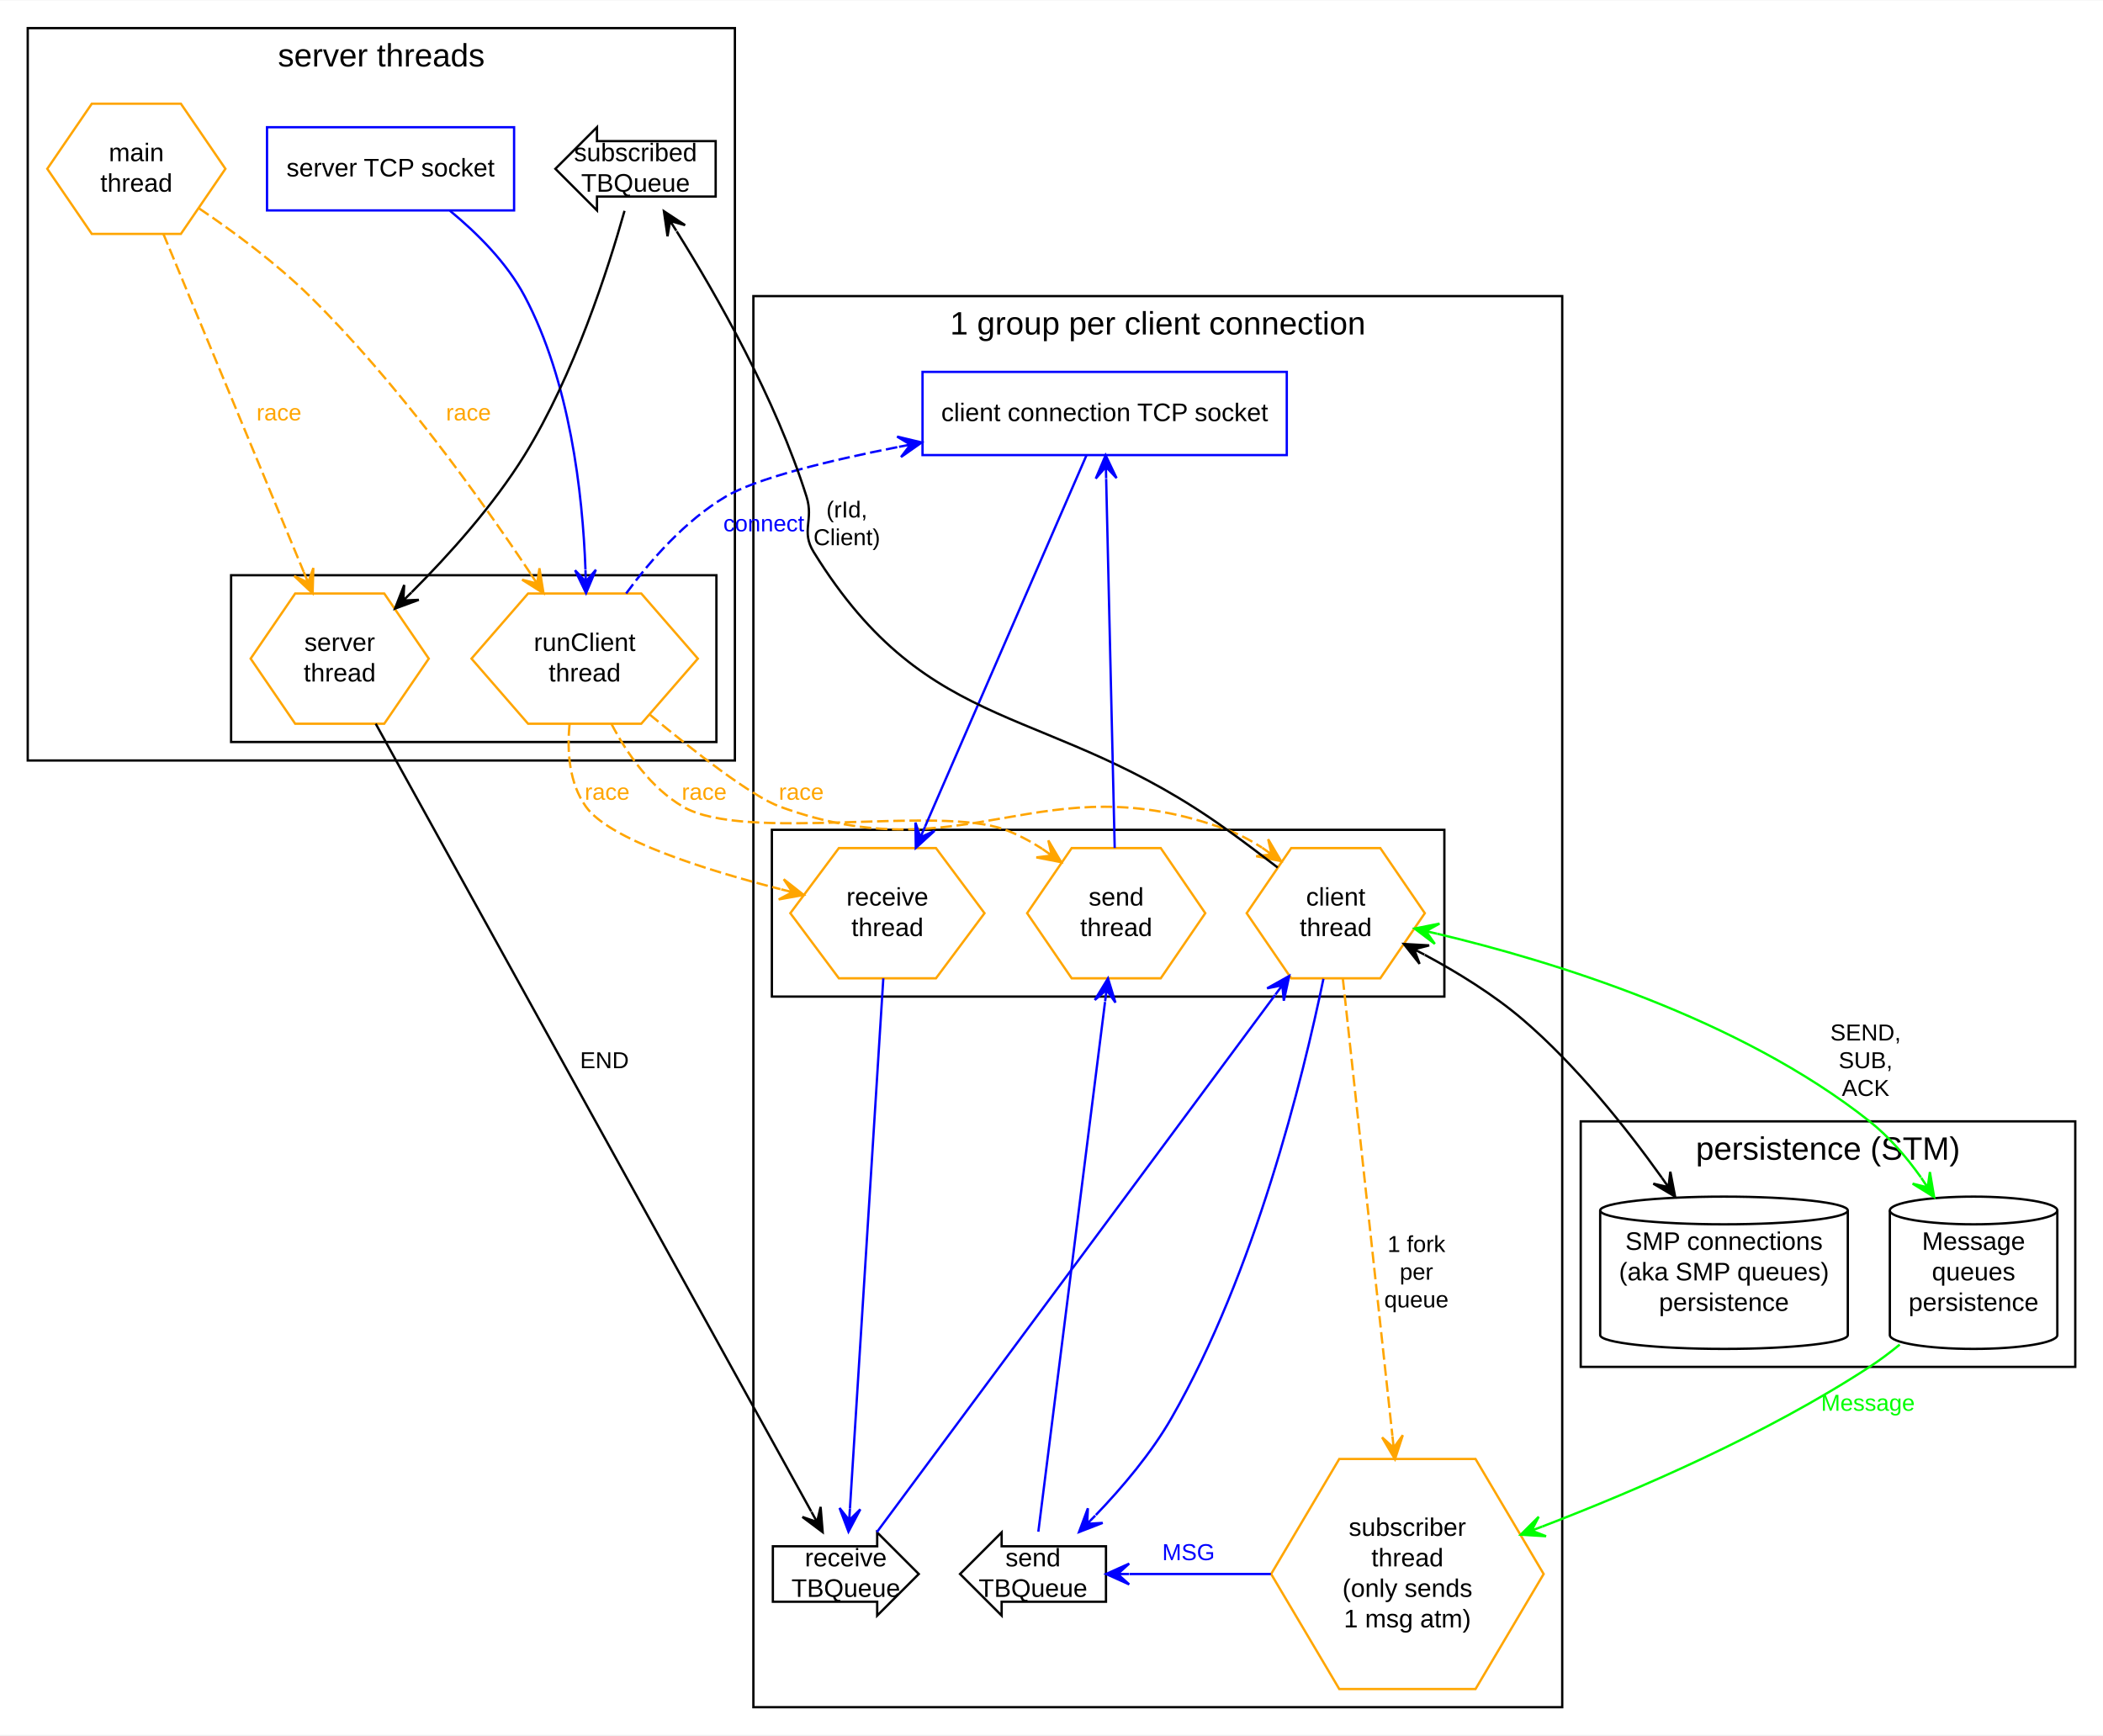
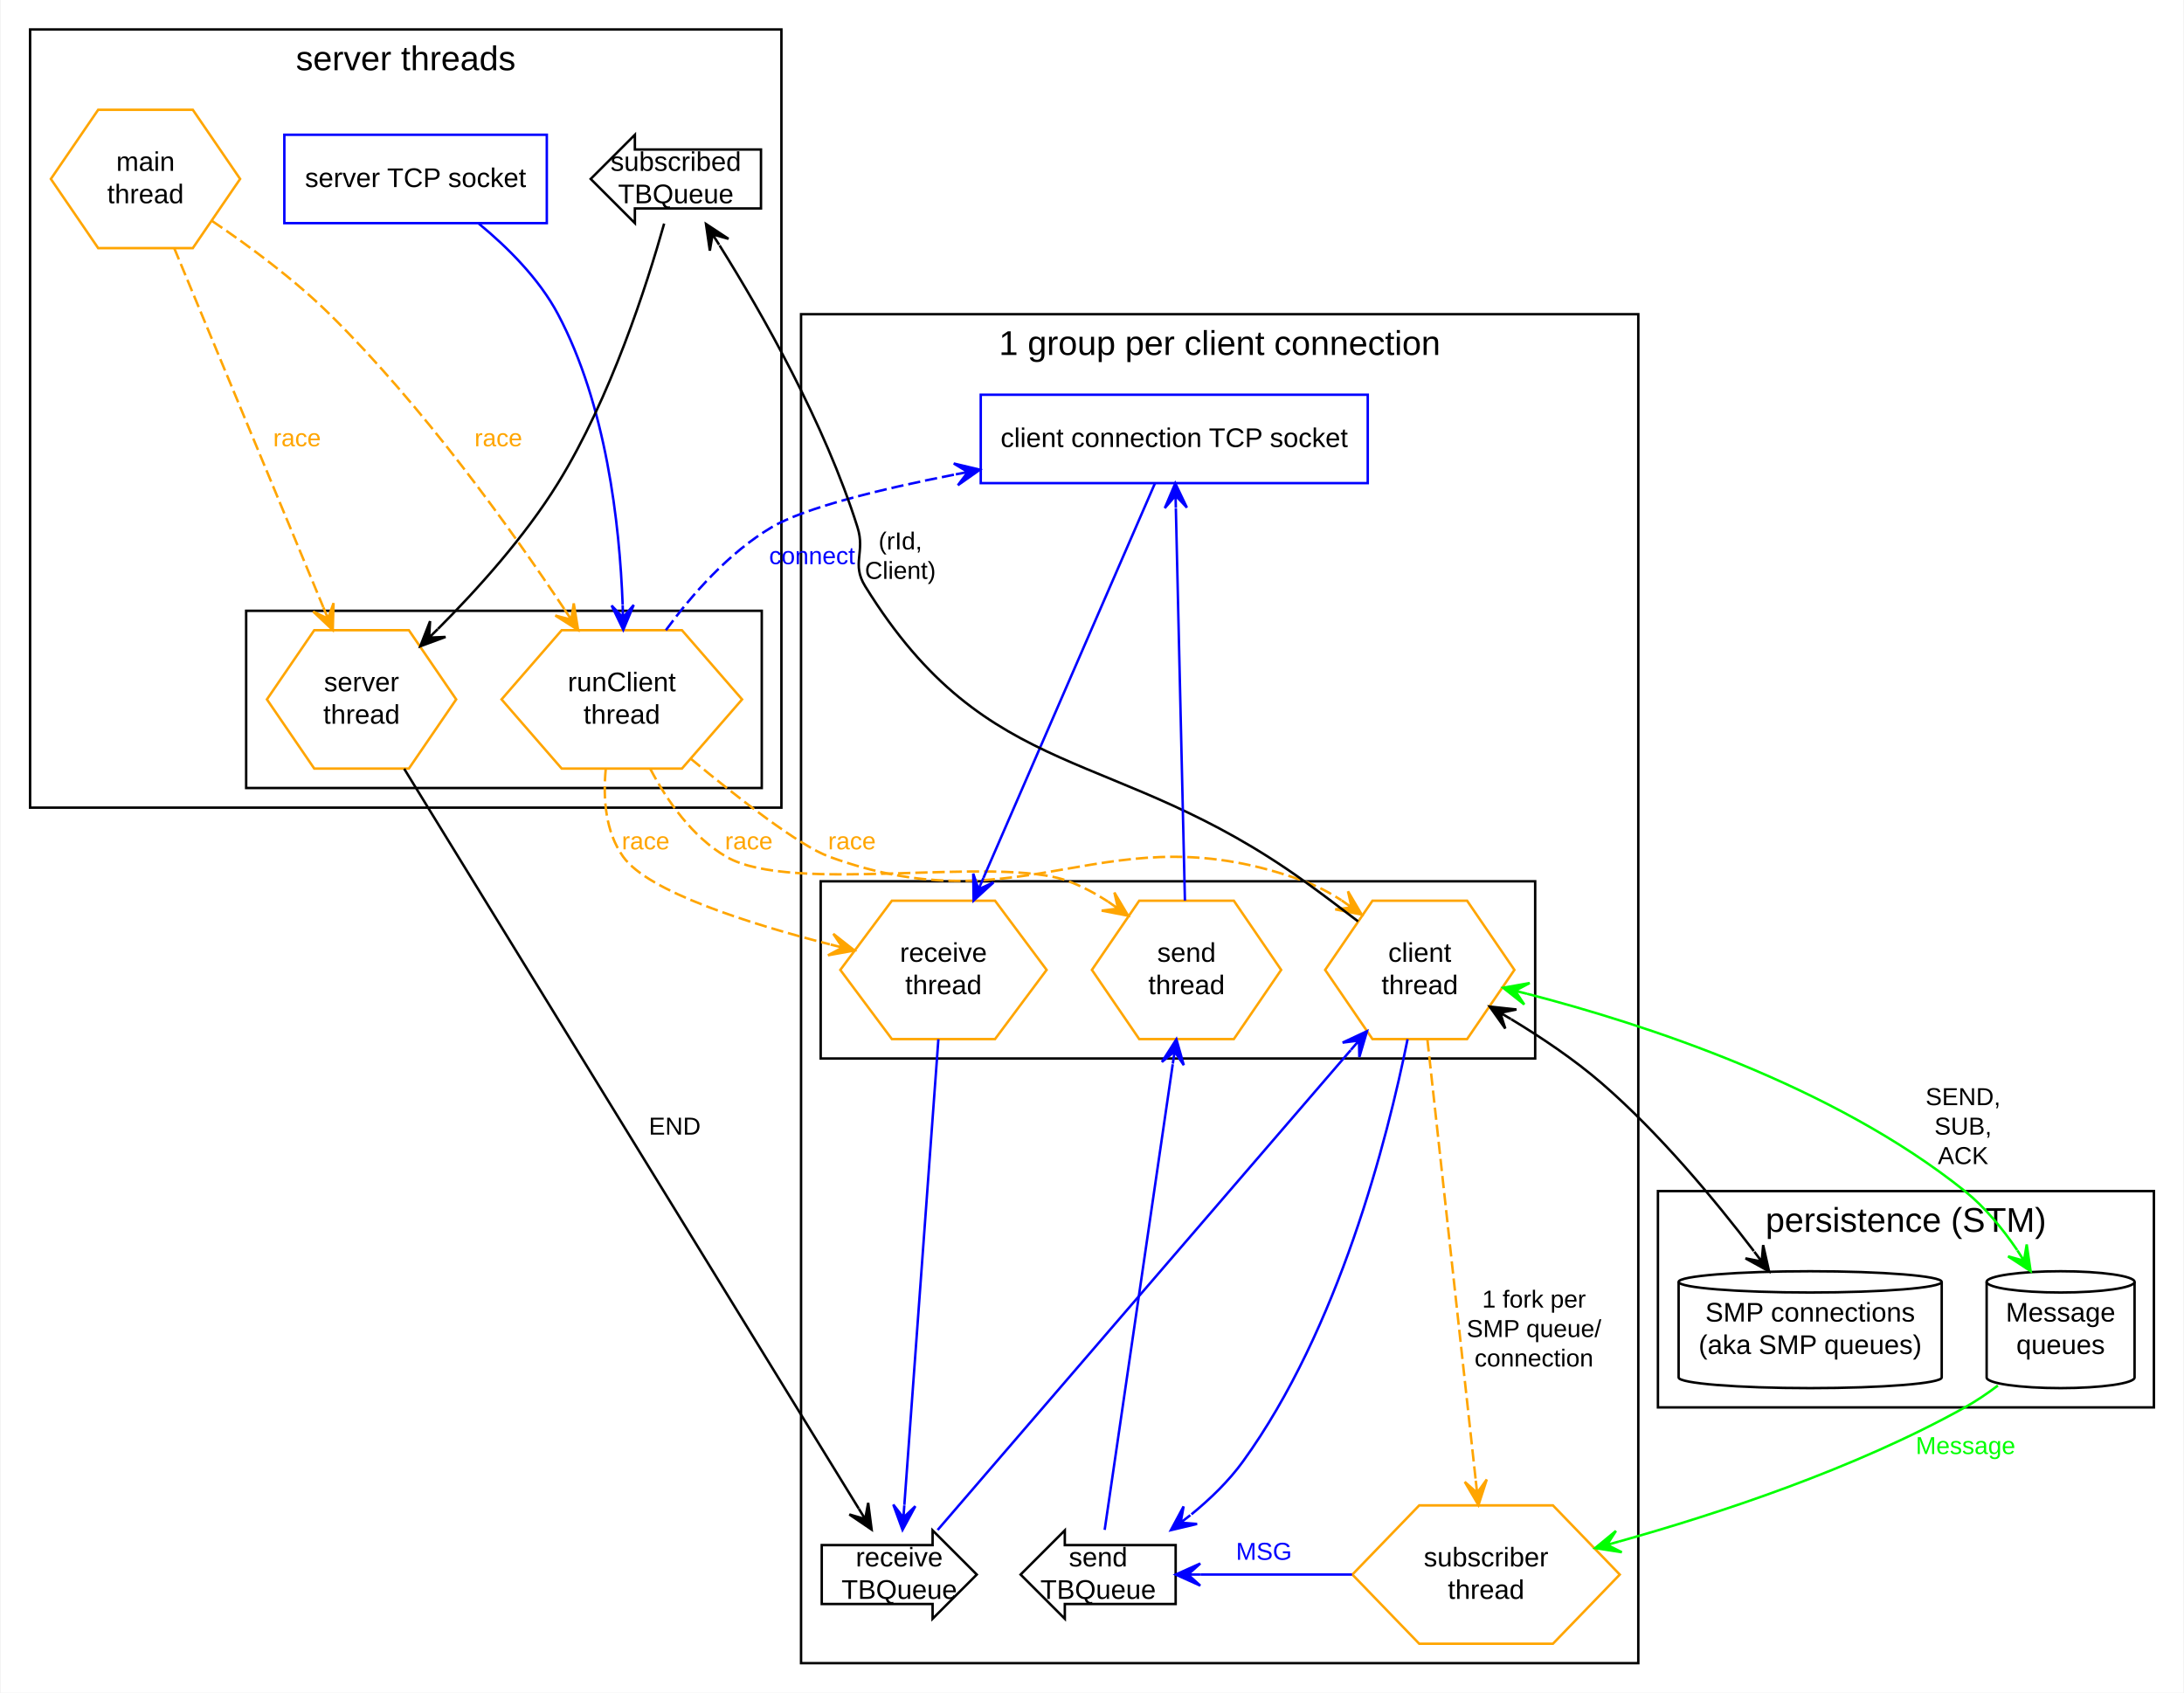
- <svg xmlns="http://www.w3.org/2000/svg" width="910pt" height="751pt" viewBox="0.00 0.00 910.00 750.66">
-   <g id="graph0" class="graph" transform="scale(1 1) rotate(0) translate(4 746.6609)">
-     <polygon fill="#ffffff" stroke="transparent" points="-4,4 -4,-746.661 906,-746.661 906,4 -4,4" />
+ <svg xmlns="http://www.w3.org/2000/svg" width="889pt" height="689pt" viewBox="0.00 0.00 889.00 689.40">
+   <g id="graph0" class="graph" transform="scale(1 1) rotate(0) translate(4 685.3999)">
+     <polygon fill="#ffffff" stroke="transparent" points="-4,4 -4,-685.4 885,-685.4 885,4 -4,4" />
    <g id="clust1" class="cluster">
-       <polygon fill="none" stroke="#000000" points="680,-155.286 680,-261.536 894,-261.536 894,-155.286 680,-155.286" />
-       <text text-anchor="middle" x="787" y="-244.936" font-family="arial" font-size="14.00" fill="#000000">persistence (STM)</text>
+       <polygon fill="none" stroke="#000000" points="671,-112.175 671,-200.275 873,-200.275 873,-112.175 671,-112.175" />
+       <text text-anchor="middle" x="772" y="-183.675" font-family="arial" font-size="14.00" fill="#000000">persistence (STM)</text>
    </g>
    <g id="clust2" class="cluster">
-       <polygon fill="none" stroke="#000000" points="8,-417.711 8,-734.661 314,-734.661 314,-417.711 8,-417.711" />
-       <text text-anchor="middle" x="161" y="-718.061" font-family="arial" font-size="14.00" fill="#000000">server threads</text>
+       <polygon fill="none" stroke="#000000" points="8,-356.45 8,-673.4 314,-673.4 314,-356.45 8,-356.45" />
+       <text text-anchor="middle" x="161" y="-656.8" font-family="arial" font-size="14.00" fill="#000000">server threads</text>
    </g>
    <g id="clust3" class="cluster">
-       <polygon fill="none" stroke="#000000" points="96,-425.711 96,-497.886 306,-497.886 306,-425.711 96,-425.711" />
+       <polygon fill="none" stroke="#000000" points="96,-364.45 96,-436.625 306,-436.625 306,-364.45 96,-364.45" />
    </g>
    <g id="clust5" class="cluster">
-       <polygon fill="none" stroke="#000000" points="322,-8 322,-618.686 672,-618.686 672,-8 322,-8" />
-       <text text-anchor="middle" x="497" y="-602.086" font-family="arial" font-size="14.00" fill="#000000">1 group per client connection</text>
+       <polygon fill="none" stroke="#000000" points="322,-8 322,-557.425 663,-557.425 663,-8 322,-8" />
+       <text text-anchor="middle" x="492.5" y="-540.825" font-family="arial" font-size="14.00" fill="#000000">1 group per client connection</text>
    </g>
    <g id="clust6" class="cluster">
-       <polygon fill="none" stroke="#000000" points="330,-315.536 330,-387.711 621,-387.711 621,-315.536 330,-315.536" />
+       <polygon fill="none" stroke="#000000" points="330,-254.275 330,-326.45 621,-326.45 621,-254.275 330,-254.275" />
    </g>
    <g id="node1" class="node">
-       <path fill="none" stroke="#000000" d="M886.235,-222.971C886.235,-226.277 869.994,-228.963 850,-228.963 830.006,-228.963 813.765,-226.277 813.765,-222.971 813.765,-222.971 813.765,-169.051 813.765,-169.051 813.765,-165.745 830.006,-163.059 850,-163.059 869.994,-163.059 886.235,-165.745 886.235,-169.051 886.235,-169.051 886.235,-222.971 886.235,-222.971" />
-       <path fill="none" stroke="#000000" d="M886.235,-222.971C886.235,-219.666 869.994,-216.98 850,-216.98 830.006,-216.98 813.765,-219.666 813.765,-222.971" />
-       <text text-anchor="middle" x="850" y="-205.911" font-family="arial" font-size="11.00" fill="#000000">Message</text>
-       <text text-anchor="middle" x="850" y="-192.711" font-family="arial" font-size="11.00" fill="#000000">queues</text>
-       <text text-anchor="middle" x="850" y="-179.511" font-family="arial" font-size="11.00" fill="#000000">persistence</text>
+       <path fill="none" stroke="#000000" d="M865.123,-163.298C865.123,-165.686 851.621,-167.626 835,-167.626 818.379,-167.626 804.877,-165.686 804.877,-163.298 804.877,-163.298 804.877,-124.352 804.877,-124.352 804.877,-121.964 818.379,-120.024 835,-120.024 851.621,-120.024 865.123,-121.964 865.123,-124.352 865.123,-124.352 865.123,-163.298 865.123,-163.298" />
+       <path fill="none" stroke="#000000" d="M865.123,-163.298C865.123,-160.911 851.621,-158.971 835,-158.971 818.379,-158.971 804.877,-160.911 804.877,-163.298" />
+       <text text-anchor="middle" x="835" y="-147.125" font-family="arial" font-size="11.00" fill="#000000">Message</text>
+       <text text-anchor="middle" x="835" y="-133.925" font-family="arial" font-size="11.00" fill="#000000">queues</text>
    </g>
    <g id="node13" class="node">
-       <polygon fill="none" stroke="#ffa500" points="663.958,-65.643 634.479,-115.429 575.521,-115.429 546.042,-65.643 575.521,-15.857 634.479,-15.857 663.958,-65.643" />
-       <text text-anchor="middle" x="605" y="-82.143" font-family="arial" font-size="11.00" fill="#000000">subscriber</text>
-       <text text-anchor="middle" x="605" y="-68.943" font-family="arial" font-size="11.00" fill="#000000">thread</text>
-       <text text-anchor="middle" x="605" y="-55.743" font-family="arial" font-size="11.00" fill="#000000">(only sends</text>
-       <text text-anchor="middle" x="605" y="-42.543" font-family="arial" font-size="11.00" fill="#000000">1 msg atm)</text>
+       <polygon fill="none" stroke="#ffa500" points="655.46,-44.087 628.23,-72.263 573.77,-72.263 546.54,-44.087 573.77,-15.912 628.23,-15.912 655.46,-44.087" />
+       <text text-anchor="middle" x="601" y="-47.388" font-family="arial" font-size="11.00" fill="#000000">subscriber</text>
+       <text text-anchor="middle" x="601" y="-34.188" font-family="arial" font-size="11.00" fill="#000000">thread</text>
    </g>
    <g id="edge13" class="edge">
-       <path fill="none" stroke="#00ff00" d="M818.048,-164.935C813.816,-161.475 809.411,-158.167 805,-155.286 760.368,-126.142 704.694,-102.051 663.427,-86.21" />
-       <polygon fill="#00ff00" stroke="#00ff00" points="654.058,-82.66 665.003,-81.995 658.733,-84.431 663.409,-86.203 663.409,-86.203 663.409,-86.203 658.733,-84.431 661.814,-90.411 654.058,-82.66 654.058,-82.66" />
-       <text text-anchor="middle" x="804.283" y="-136.286" font-family="arial" font-size="10.00" fill="#00ff00">Message</text>
+       <path fill="none" stroke="#00ff00" d="M809.458,-121.058C805.139,-117.816 800.569,-114.724 796,-112.175 751.158,-87.161 695.471,-68.827 655.101,-57.527" />
+       <polygon fill="#00ff00" stroke="#00ff00" points="645.442,-54.876 656.276,-53.183 650.263,-56.199 655.085,-57.523 655.085,-57.523 655.085,-57.523 650.263,-56.199 653.894,-61.862 645.442,-54.876 645.442,-54.876" />
+       <text text-anchor="middle" x="796.283" y="-93.175" font-family="arial" font-size="10.00" fill="#00ff00">Message</text>
    </g>
    <g id="node2" class="node">
-       <path fill="none" stroke="#000000" d="M795.576,-222.971C795.576,-226.277 771.562,-228.963 742,-228.963 712.438,-228.963 688.424,-226.277 688.424,-222.971 688.424,-222.971 688.424,-169.051 688.424,-169.051 688.424,-165.745 712.438,-163.059 742,-163.059 771.562,-163.059 795.576,-165.745 795.576,-169.051 795.576,-169.051 795.576,-222.971 795.576,-222.971" />
-       <path fill="none" stroke="#000000" d="M795.576,-222.971C795.576,-219.666 771.562,-216.98 742,-216.98 712.438,-216.98 688.424,-219.666 688.424,-222.971" />
-       <text text-anchor="middle" x="742" y="-205.911" font-family="arial" font-size="11.00" fill="#000000">SMP connections</text>
-       <text text-anchor="middle" x="742" y="-192.711" font-family="arial" font-size="11.00" fill="#000000">(aka SMP queues)</text>
-       <text text-anchor="middle" x="742" y="-179.511" font-family="arial" font-size="11.00" fill="#000000">persistence</text>
+       <path fill="none" stroke="#000000" d="M786.576,-163.298C786.576,-165.686 762.562,-167.626 733,-167.626 703.438,-167.626 679.424,-165.686 679.424,-163.298 679.424,-163.298 679.424,-124.352 679.424,-124.352 679.424,-121.964 703.438,-120.024 733,-120.024 762.562,-120.024 786.576,-121.964 786.576,-124.352 786.576,-124.352 786.576,-163.298 786.576,-163.298" />
+       <path fill="none" stroke="#000000" d="M786.576,-163.298C786.576,-160.911 762.562,-158.971 733,-158.971 703.438,-158.971 679.424,-160.911 679.424,-163.298" />
+       <text text-anchor="middle" x="733" y="-147.125" font-family="arial" font-size="11.00" fill="#000000">SMP connections</text>
+       <text text-anchor="middle" x="733" y="-133.925" font-family="arial" font-size="11.00" fill="#000000">(aka SMP queues)</text>
    </g>
    <g id="node3" class="node">
-       <polygon fill="none" stroke="#ffa500" points="93.542,-673.773 74.271,-701.949 35.729,-701.949 16.458,-673.773 35.729,-645.598 74.271,-645.598 93.542,-673.773" />
-       <text text-anchor="middle" x="55" y="-677.073" font-family="arial" font-size="11.00" fill="#000000">main</text>
-       <text text-anchor="middle" x="55" y="-663.873" font-family="arial" font-size="11.00" fill="#000000">thread</text>
+       <polygon fill="none" stroke="#ffa500" points="93.542,-612.512 74.271,-640.688 35.729,-640.688 16.458,-612.512 35.729,-584.337 74.271,-584.337 93.542,-612.512" />
+       <text text-anchor="middle" x="55" y="-615.812" font-family="arial" font-size="11.00" fill="#000000">main</text>
+       <text text-anchor="middle" x="55" y="-602.612" font-family="arial" font-size="11.00" fill="#000000">thread</text>
    </g>
    <g id="node5" class="node">
-       <polygon fill="none" stroke="#ffa500" points="297.981,-461.798 273.491,-489.974 224.509,-489.974 200.019,-461.798 224.509,-433.623 273.491,-433.623 297.981,-461.798" />
-       <text text-anchor="middle" x="249" y="-465.098" font-family="arial" font-size="11.00" fill="#000000">runClient</text>
-       <text text-anchor="middle" x="249" y="-451.898" font-family="arial" font-size="11.00" fill="#000000">thread</text>
+       <polygon fill="none" stroke="#ffa500" points="297.981,-400.537 273.491,-428.713 224.509,-428.713 200.019,-400.537 224.509,-372.362 273.491,-372.362 297.981,-400.537" />
+       <text text-anchor="middle" x="249" y="-403.837" font-family="arial" font-size="11.00" fill="#000000">runClient</text>
+       <text text-anchor="middle" x="249" y="-390.637" font-family="arial" font-size="11.00" fill="#000000">thread</text>
    </g>
    <g id="edge1" class="edge">
-       <path fill="none" stroke="#ffa500" stroke-dasharray="5,2" d="M82.158,-656.634C97.1,-646.537 115.495,-632.969 130,-618.686 167.678,-581.584 203.268,-532.042 225.539,-498.638" />
-       <polygon fill="#ffa500" stroke="#ffa500" points="231.182,-490.089 229.428,-500.914 228.427,-494.262 225.673,-498.435 225.673,-498.435 225.673,-498.435 228.427,-494.262 221.917,-495.956 231.182,-490.089 231.182,-490.089" />
-       <text text-anchor="middle" x="198.724" y="-564.886" font-family="arial" font-size="10.00" fill="#ffa500">race</text>
+       <path fill="none" stroke="#ffa500" stroke-dasharray="5,2" d="M82.158,-595.372C97.1,-585.276 115.495,-571.708 130,-557.425 167.678,-520.323 203.268,-470.781 225.539,-437.377" />
+       <polygon fill="#ffa500" stroke="#ffa500" points="231.182,-428.828 229.428,-439.653 228.427,-433.001 225.673,-437.174 225.673,-437.174 225.673,-437.174 228.427,-433.001 221.917,-434.695 231.182,-428.828 231.182,-428.828" />
+       <text text-anchor="middle" x="198.724" y="-503.625" font-family="arial" font-size="10.00" fill="#ffa500">race</text>
    </g>
    <g id="node6" class="node">
-       <polygon fill="none" stroke="#ffa500" points="181.542,-461.798 162.271,-489.974 123.729,-489.974 104.458,-461.798 123.729,-433.623 162.271,-433.623 181.542,-461.798" />
-       <text text-anchor="middle" x="143" y="-465.098" font-family="arial" font-size="11.00" fill="#000000">server</text>
-       <text text-anchor="middle" x="143" y="-451.898" font-family="arial" font-size="11.00" fill="#000000">thread</text>
+       <polygon fill="none" stroke="#ffa500" points="181.542,-400.537 162.271,-428.713 123.729,-428.713 104.458,-400.537 123.729,-372.362 162.271,-372.362 181.542,-400.537" />
+       <text text-anchor="middle" x="143" y="-403.837" font-family="arial" font-size="11.00" fill="#000000">server</text>
+       <text text-anchor="middle" x="143" y="-390.637" font-family="arial" font-size="11.00" fill="#000000">thread</text>
    </g>
    <g id="edge2" class="edge">
-       <path fill="none" stroke="#ffa500" stroke-dasharray="5,2" d="M66.686,-645.625C82.301,-608.011 110.017,-541.249 127.402,-499.371" />
-       <polygon fill="#ffa500" stroke="#ffa500" points="131.266,-490.063 131.588,-501.025 129.349,-494.681 127.432,-499.299 127.432,-499.299 127.432,-499.299 129.349,-494.681 123.276,-497.574 131.266,-490.063 131.266,-490.063" />
-       <text text-anchor="middle" x="116.724" y="-564.886" font-family="arial" font-size="10.00" fill="#ffa500">race</text>
+       <path fill="none" stroke="#ffa500" stroke-dasharray="5,2" d="M66.686,-584.364C82.301,-546.75 110.017,-479.988 127.402,-438.11" />
+       <polygon fill="#ffa500" stroke="#ffa500" points="131.266,-428.803 131.588,-439.764 129.349,-433.42 127.432,-438.038 127.432,-438.038 127.432,-438.038 129.349,-433.42 123.276,-436.313 131.266,-428.803 131.266,-428.803" />
+       <text text-anchor="middle" x="116.724" y="-503.625" font-family="arial" font-size="10.00" fill="#ffa500">race</text>
    </g>
    <g id="node4" class="node">
-       <polygon fill="none" stroke="#0000ff" points="218.452,-691.773 111.548,-691.773 111.548,-655.773 218.452,-655.773 218.452,-691.773" />
-       <text text-anchor="middle" x="165" y="-670.473" font-family="arial" font-size="11.00" fill="#000000">server TCP socket</text>
+       <polygon fill="none" stroke="#0000ff" points="218.452,-630.512 111.548,-630.512 111.548,-594.512 218.452,-594.512 218.452,-630.512" />
+       <text text-anchor="middle" x="165" y="-609.212" font-family="arial" font-size="11.00" fill="#000000">server TCP socket</text>
    </g>
    <g id="edge3" class="edge">
-       <path fill="none" stroke="#0000ff" d="M190.697,-655.629C202.398,-645.998 215.321,-633.163 223,-618.686 242.612,-581.712 248.114,-533.514 249.34,-500.349" />
-       <polygon fill="#0000ff" stroke="#0000ff" points="249.6,-490.143 253.844,-500.255 249.473,-495.142 249.345,-500.14 249.345,-500.14 249.345,-500.14 249.473,-495.142 244.846,-500.025 249.6,-490.143 249.6,-490.143" />
+       <path fill="none" stroke="#0000ff" d="M190.697,-594.368C202.398,-584.737 215.321,-571.902 223,-557.425 242.612,-520.451 248.114,-472.252 249.34,-439.088" />
+       <polygon fill="#0000ff" stroke="#0000ff" points="249.6,-428.882 253.844,-438.994 249.473,-433.88 249.345,-438.879 249.345,-438.879 249.345,-438.879 249.473,-433.88 244.846,-438.764 249.6,-428.882 249.6,-428.882" />
    </g>
    <g id="node8" class="node">
-       <polygon fill="none" stroke="#0000ff" points="552.81,-585.886 395.19,-585.886 395.19,-549.886 552.81,-549.886 552.81,-585.886" />
-       <text text-anchor="middle" x="474" y="-564.586" font-family="arial" font-size="11.00" fill="#000000">client connection TCP socket</text>
+       <polygon fill="none" stroke="#0000ff" points="552.81,-524.625 395.19,-524.625 395.19,-488.625 552.81,-488.625 552.81,-524.625" />
+       <text text-anchor="middle" x="474" y="-503.325" font-family="arial" font-size="11.00" fill="#000000">client connection TCP socket</text>
    </g>
    <g id="edge5" class="edge">
-       <path fill="none" stroke="#0000ff" stroke-dasharray="5,2" d="M266.942,-489.993C277.698,-504.648 292.645,-521.6 309.985,-531.886 323.277,-539.771 353.692,-547.299 384.767,-553.414" />
-       <polygon fill="#0000ff" stroke="#0000ff" points="394.859,-555.349 384.191,-557.886 389.949,-554.408 385.038,-553.466 385.038,-553.466 385.038,-553.466 389.949,-554.408 385.885,-549.047 394.859,-555.349 394.859,-555.349" />
-       <text text-anchor="middle" x="326.507" y="-516.886" font-family="arial" font-size="10.00" fill="#0000ff">connect</text>
+       <path fill="none" stroke="#0000ff" stroke-dasharray="5,2" d="M266.942,-428.732C277.698,-443.387 292.645,-460.339 309.985,-470.625 323.277,-478.51 353.692,-486.038 384.767,-492.153" />
+       <polygon fill="#0000ff" stroke="#0000ff" points="394.859,-494.088 384.191,-496.625 389.949,-493.147 385.038,-492.205 385.038,-492.205 385.038,-492.205 389.949,-493.147 385.885,-487.786 394.859,-494.088 394.859,-494.088" />
+       <text text-anchor="middle" x="326.507" y="-455.625" font-family="arial" font-size="10.00" fill="#0000ff">connect</text>
    </g>
    <g id="node9" class="node">
-       <polygon fill="none" stroke="#ffa500" points="422.013,-351.623 401.007,-379.799 358.993,-379.799 337.987,-351.623 358.993,-323.448 401.007,-323.448 422.013,-351.623" />
-       <text text-anchor="middle" x="380" y="-354.923" font-family="arial" font-size="11.00" fill="#000000">receive</text>
-       <text text-anchor="middle" x="380" y="-341.724" font-family="arial" font-size="11.00" fill="#000000">thread</text>
+       <polygon fill="none" stroke="#ffa500" points="422.013,-290.362 401.007,-318.538 358.993,-318.538 337.987,-290.362 358.993,-262.187 401.007,-262.187 422.013,-290.362" />
+       <text text-anchor="middle" x="380" y="-293.662" font-family="arial" font-size="11.00" fill="#000000">receive</text>
+       <text text-anchor="middle" x="380" y="-280.462" font-family="arial" font-size="11.00" fill="#000000">thread</text>
    </g>
    <g id="edge6" class="edge">
-       <path fill="none" stroke="#ffa500" stroke-dasharray="5,2" d="M242.456,-433.406C241.302,-421.389 242.313,-407.854 249.553,-397.711 259.701,-383.493 300.429,-370.553 333.711,-362.03" />
-       <polygon fill="#ffa500" stroke="#ffa500" points="343.759,-359.529 335.141,-366.311 338.907,-360.737 334.055,-361.944 334.055,-361.944 334.055,-361.944 338.907,-360.737 332.968,-357.577 343.759,-359.529 343.759,-359.529" />
-       <text text-anchor="middle" x="258.724" y="-400.711" font-family="arial" font-size="10.00" fill="#ffa500">race</text>
+       <path fill="none" stroke="#ffa500" stroke-dasharray="5,2" d="M242.456,-372.145C241.302,-360.128 242.313,-346.593 249.553,-336.45 259.701,-322.232 300.429,-309.293 333.711,-300.769" />
+       <polygon fill="#ffa500" stroke="#ffa500" points="343.759,-298.268 335.141,-305.05 338.907,-299.476 334.055,-300.683 334.055,-300.683 334.055,-300.683 338.907,-299.476 332.968,-296.316 343.759,-298.268 343.759,-298.268" />
+       <text text-anchor="middle" x="258.724" y="-339.45" font-family="arial" font-size="10.00" fill="#ffa500">race</text>
    </g>
    <g id="node10" class="node">
-       <polygon fill="none" stroke="#ffa500" points="612.542,-351.623 593.271,-379.799 554.729,-379.799 535.458,-351.623 554.729,-323.448 593.271,-323.448 612.542,-351.623" />
-       <text text-anchor="middle" x="574" y="-354.923" font-family="arial" font-size="11.00" fill="#000000">client</text>
-       <text text-anchor="middle" x="574" y="-341.724" font-family="arial" font-size="11.00" fill="#000000">thread</text>
+       <polygon fill="none" stroke="#ffa500" points="612.542,-290.362 593.271,-318.538 554.729,-318.538 535.458,-290.362 554.729,-262.187 593.271,-262.187 612.542,-290.362" />
+       <text text-anchor="middle" x="574" y="-293.662" font-family="arial" font-size="11.00" fill="#000000">client</text>
+       <text text-anchor="middle" x="574" y="-280.462" font-family="arial" font-size="11.00" fill="#000000">thread</text>
    </g>
    <g id="edge7" class="edge">
-       <path fill="none" stroke="#ffa500" stroke-dasharray="5,2" d="M277.06,-437.659C296.597,-421.424 321.269,-402.197 333.553,-397.711 414.421,-368.182 446.224,-417.492 527,-387.711 532.188,-385.798 537.27,-383.098 542.061,-380.025" />
-       <polygon fill="#ffa500" stroke="#ffa500" points="550.331,-374.18 544.761,-383.627 546.247,-377.066 542.164,-379.952 542.164,-379.952 542.164,-379.952 546.247,-377.066 539.567,-376.277 550.331,-374.18 550.331,-374.18" />
-       <text text-anchor="middle" x="342.724" y="-400.711" font-family="arial" font-size="10.00" fill="#ffa500">race</text>
+       <path fill="none" stroke="#ffa500" stroke-dasharray="5,2" d="M277.06,-376.399C296.597,-360.163 321.269,-340.936 333.553,-336.45 414.421,-306.921 446.224,-356.231 527,-326.45 532.188,-324.537 537.27,-321.837 542.061,-318.764" />
+       <polygon fill="#ffa500" stroke="#ffa500" points="550.331,-312.92 544.761,-322.366 546.247,-315.805 542.164,-318.691 542.164,-318.691 542.164,-318.691 546.247,-315.805 539.567,-315.016 550.331,-312.92 550.331,-312.92" />
+       <text text-anchor="middle" x="342.724" y="-339.45" font-family="arial" font-size="10.00" fill="#ffa500">race</text>
    </g>
    <g id="node11" class="node">
-       <polygon fill="none" stroke="#ffa500" points="517.542,-351.623 498.271,-379.799 459.729,-379.799 440.458,-351.623 459.729,-323.448 498.271,-323.448 517.542,-351.623" />
-       <text text-anchor="middle" x="479" y="-354.923" font-family="arial" font-size="11.00" fill="#000000">send</text>
-       <text text-anchor="middle" x="479" y="-341.724" font-family="arial" font-size="11.00" fill="#000000">thread</text>
+       <polygon fill="none" stroke="#ffa500" points="517.542,-290.362 498.271,-318.538 459.729,-318.538 440.458,-290.362 459.729,-262.187 498.271,-262.187 517.542,-290.362" />
+       <text text-anchor="middle" x="479" y="-293.662" font-family="arial" font-size="11.00" fill="#000000">send</text>
+       <text text-anchor="middle" x="479" y="-280.462" font-family="arial" font-size="11.00" fill="#000000">thread</text>
    </g>
    <g id="edge8" class="edge">
-       <path fill="none" stroke="#ffa500" stroke-dasharray="5,2" d="M260.548,-433.592C267.495,-420.373 277.71,-405.787 291.553,-397.711 318.388,-382.055 401.903,-398.601 431,-387.711 436.505,-385.651 441.913,-382.748 447,-379.473" />
-       <polygon fill="#ffa500" stroke="#ffa500" points="455.218,-373.695 449.626,-383.128 451.128,-376.571 447.038,-379.447 447.038,-379.447 447.038,-379.447 451.128,-376.571 444.449,-375.766 455.218,-373.695 455.218,-373.695" />
-       <text text-anchor="middle" x="300.724" y="-400.711" font-family="arial" font-size="10.00" fill="#ffa500">race</text>
+       <path fill="none" stroke="#ffa500" stroke-dasharray="5,2" d="M260.548,-372.331C267.495,-359.113 277.71,-344.526 291.553,-336.45 318.388,-320.795 401.903,-337.34 431,-326.45 436.505,-324.39 441.913,-321.487 447,-318.212" />
+       <polygon fill="#ffa500" stroke="#ffa500" points="455.218,-312.434 449.626,-321.867 451.128,-315.31 447.038,-318.186 447.038,-318.186 447.038,-318.186 451.128,-315.31 444.449,-314.505 455.218,-312.434 455.218,-312.434" />
+       <text text-anchor="middle" x="300.724" y="-339.45" font-family="arial" font-size="10.00" fill="#ffa500">race</text>
    </g>
    <g id="node12" class="node">
-       <polygon fill="none" stroke="#000000" points="375.572,-77.643 330.428,-77.643 330.428,-53.643 375.572,-53.643 375.572,-47.643 393.572,-65.643 375.572,-83.643 375.572,-77.643" />
-       <text text-anchor="middle" x="362" y="-68.943" font-family="arial" font-size="11.00" fill="#000000">receive</text>
-       <text text-anchor="middle" x="362" y="-55.743" font-family="arial" font-size="11.00" fill="#000000">TBQueue</text>
+       <polygon fill="none" stroke="#000000" points="375.572,-56.087 330.428,-56.087 330.428,-32.087 375.572,-32.087 375.572,-26.087 393.572,-44.087 375.572,-62.087 375.572,-56.087" />
+       <text text-anchor="middle" x="362" y="-47.388" font-family="arial" font-size="11.00" fill="#000000">receive</text>
+       <text text-anchor="middle" x="362" y="-34.188" font-family="arial" font-size="11.00" fill="#000000">TBQueue</text>
    </g>
    <g id="edge9" class="edge">
-       <path fill="none" stroke="#000000" d="M158.574,-433.625C199.069,-360.374 307.272,-164.642 347.055,-92.677" />
-       <polygon fill="#000000" stroke="#000000" points="351.987,-83.755 351.088,-94.684 349.568,-88.131 347.149,-92.507 347.149,-92.507 347.149,-92.507 349.568,-88.131 343.211,-90.33 351.987,-83.755 351.987,-83.755" />
-       <text text-anchor="middle" x="257.553" y="-284.536" font-family="arial" font-size="10.00" fill="#000000">END</text>
+       <path fill="none" stroke="#000000" d="M160.368,-372.269C201.626,-305.116 305.083,-136.728 345.477,-70.981" />
+       <polygon fill="#000000" stroke="#000000" points="350.745,-62.406 349.345,-73.282 348.128,-66.666 345.51,-70.926 345.51,-70.926 345.51,-70.926 348.128,-66.666 341.676,-68.57 350.745,-62.406 350.745,-62.406" />
+       <text text-anchor="middle" x="270.553" y="-223.275" font-family="arial" font-size="10.00" fill="#000000">END</text>
    </g>
    <g id="node7" class="node">
-       <polygon fill="none" stroke="#000000" points="305.678,-685.773 254.322,-685.773 254.322,-691.773 236.322,-673.773 254.322,-655.773 254.322,-661.773 305.678,-661.773 305.678,-685.773" />
-       <text text-anchor="middle" x="271" y="-677.073" font-family="arial" font-size="11.00" fill="#000000">subscribed</text>
-       <text text-anchor="middle" x="271" y="-663.873" font-family="arial" font-size="11.00" fill="#000000">TBQueue</text>
+       <polygon fill="none" stroke="#000000" points="305.678,-624.512 254.322,-624.512 254.322,-630.512 236.322,-612.512 254.322,-594.512 254.322,-600.512 305.678,-600.512 305.678,-624.512" />
+       <text text-anchor="middle" x="271" y="-615.812" font-family="arial" font-size="11.00" fill="#000000">subscribed</text>
+       <text text-anchor="middle" x="271" y="-602.612" font-family="arial" font-size="11.00" fill="#000000">TBQueue</text>
    </g>
    <g id="edge4" class="edge">
-       <path fill="none" stroke="#000000" d="M266.239,-655.584C259.191,-630.545 244.461,-584.618 223,-549.886 209.534,-528.092 190.342,-506.743 174.131,-490.522" />
-       <polygon fill="#000000" stroke="#000000" points="166.924,-483.446 177.213,-487.24 170.492,-486.949 174.06,-490.452 174.06,-490.452 174.06,-490.452 170.492,-486.949 170.907,-493.663 166.924,-483.446 166.924,-483.446" />
+       <path fill="none" stroke="#000000" d="M266.239,-594.323C259.191,-569.284 244.461,-523.357 223,-488.625 209.534,-466.832 190.342,-445.482 174.131,-429.26" />
+       <polygon fill="#000000" stroke="#000000" points="166.924,-422.185 177.213,-425.979 170.492,-425.688 174.06,-429.191 174.06,-429.191 174.06,-429.191 170.492,-425.688 170.907,-432.402 166.924,-422.185 166.924,-422.185" />
    </g>
    <g id="edge10" class="edge">
-       <path fill="none" stroke="#0000ff" d="M466.147,-549.819C450.832,-514.584 416.692,-436.039 396.288,-389.097" />
-       <polygon fill="#0000ff" stroke="#0000ff" points="392.277,-379.869 400.39,-387.246 394.27,-384.455 396.264,-389.04 396.264,-389.04 396.264,-389.04 394.27,-384.455 392.137,-390.834 392.277,-379.869 392.277,-379.869" />
+       <path fill="none" stroke="#0000ff" d="M466.147,-488.558C450.832,-453.323 416.692,-374.778 396.288,-327.836" />
+       <polygon fill="#0000ff" stroke="#0000ff" points="392.277,-318.608 400.39,-325.985 394.27,-323.194 396.264,-327.779 396.264,-327.779 396.264,-327.779 394.27,-323.194 392.137,-329.573 392.277,-318.608 392.277,-318.608" />
    </g>
    <g id="edge11" class="edge">
-       <path fill="none" stroke="#0000ff" d="M378.225,-323.42C374.782,-268.727 367.236,-148.823 363.785,-94.005" />
-       <polygon fill="#0000ff" stroke="#0000ff" points="363.152,-83.948 368.272,-93.645 363.466,-88.938 363.78,-93.928 363.78,-93.928 363.78,-93.928 363.466,-88.938 359.289,-94.211 363.152,-83.948 363.152,-83.948" />
+       <path fill="none" stroke="#0000ff" d="M377.935,-262.112C374.474,-214.757 367.541,-119.898 364.074,-72.461" />
+       <polygon fill="#0000ff" stroke="#0000ff" points="363.33,-62.284 368.547,-71.93 363.695,-67.271 364.059,-72.258 364.059,-72.258 364.059,-72.258 363.695,-67.271 359.571,-72.586 363.33,-62.284 363.33,-62.284" />
    </g>
    <g id="edge17" class="edge">
-       <path fill="none" stroke="#00ff00" d="M617.927,-342.723C667.537,-330.928 748.674,-306.2 805,-261.536 813.44,-254.843 820.917,-246.14 827.233,-237.275" />
-       <polygon fill="#00ff00" stroke="#00ff00" points="608.141,-344.979 616.874,-338.348 613.013,-343.856 617.885,-342.733 617.885,-342.733 617.885,-342.733 613.013,-343.856 618.896,-347.118 608.141,-344.979 608.141,-344.979" />
-       <polygon fill="#00ff00" stroke="#00ff00" points="832.927,-228.786 831.094,-239.598 830.142,-232.939 827.357,-237.091 827.357,-237.091 827.357,-237.091 830.142,-232.939 823.619,-234.584 832.927,-228.786 832.927,-228.786" />
-       <text text-anchor="middle" x="803.278" y="-296.536" font-family="arial" font-size="10.00" fill="#000000">SEND,</text>
-       <text text-anchor="middle" x="803.278" y="-284.536" font-family="arial" font-size="10.00" fill="#000000">SUB,</text>
-       <text text-anchor="middle" x="803.278" y="-272.536" font-family="arial" font-size="10.00" fill="#000000">ACK</text>
+       <path fill="none" stroke="#00ff00" d="M617.701,-280.635C665.482,-268.296 742.377,-243.272 796,-200.275 804.225,-193.68 811.423,-184.899 817.323,-176.231" />
+       <polygon fill="#00ff00" stroke="#00ff00" points="607.966,-283.078 616.57,-276.279 612.816,-281.861 617.665,-280.644 617.665,-280.644 617.665,-280.644 612.816,-281.861 618.76,-285.009 607.966,-283.078 607.966,-283.078" />
+       <polygon fill="#00ff00" stroke="#00ff00" points="822.779,-167.685 821.19,-178.536 820.088,-171.9 817.398,-176.114 817.398,-176.114 817.398,-176.114 820.088,-171.9 813.605,-173.692 822.779,-167.685 822.779,-167.685" />
+       <text text-anchor="middle" x="795.278" y="-235.275" font-family="arial" font-size="10.00" fill="#000000">SEND,</text>
+       <text text-anchor="middle" x="795.278" y="-223.275" font-family="arial" font-size="10.00" fill="#000000">SUB,</text>
+       <text text-anchor="middle" x="795.278" y="-211.275" font-family="arial" font-size="10.00" fill="#000000">ACK</text>
    </g>
    <g id="edge15" class="edge">
-       <path fill="none" stroke="#000000" d="M612.506,-333.612C626.652,-326.024 642.301,-316.416 655,-305.536 678.056,-285.782 699.343,-259.199 715.09,-237.169" />
-       <polygon fill="#000000" stroke="#000000" points="603.473,-338.301 610.275,-329.7 607.91,-335.997 612.348,-333.694 612.348,-333.694 612.348,-333.694 607.91,-335.997 614.421,-337.688 603.473,-338.301 603.473,-338.301" />
-       <polygon fill="#000000" stroke="#000000" points="720.846,-228.973 718.781,-239.743 717.972,-233.065 715.098,-237.157 715.098,-237.157 715.098,-237.157 717.972,-233.065 711.416,-234.571 720.846,-228.973 720.846,-228.973" />
+       <path fill="none" stroke="#000000" d="M611.186,-270.305C623.478,-262.885 636.851,-253.912 648,-244.275 671.545,-223.923 694.102,-196.786 710.055,-175.849" />
+       <polygon fill="#000000" stroke="#000000" points="602.473,-275.421 608.818,-266.477 606.785,-272.889 611.096,-270.358 611.096,-270.358 611.096,-270.358 606.785,-272.889 613.375,-274.238 602.473,-275.421 602.473,-275.421" />
+       <polygon fill="#000000" stroke="#000000" points="716.258,-167.581 713.855,-178.281 713.257,-171.581 710.256,-175.58 710.256,-175.58 710.256,-175.58 713.257,-171.581 706.657,-172.88 716.258,-167.581 716.258,-167.581" />
    </g>
    <g id="edge21" class="edge">
-       <path fill="none" stroke="#000000" d="M548.853,-371.399C541.846,-376.781 534.184,-382.548 527,-387.711 449.225,-443.609 398.522,-426.443 348.117,-507.886 342.456,-517.032 348.229,-521.626 345,-531.886 331.661,-574.266 306.109,-619.067 288.809,-646.727" />
-       <polygon fill="#000000" stroke="#000000" points="283.288,-655.421 284.85,-644.567 285.968,-651.2 288.649,-646.979 288.649,-646.979 288.649,-646.979 285.968,-651.2 292.447,-649.392 283.288,-655.421 283.288,-655.421" />
-       <text text-anchor="middle" x="362.442" y="-522.886" font-family="arial" font-size="10.00" fill="#000000">(rId,</text>
-       <text text-anchor="middle" x="362.442" y="-510.886" font-family="arial" font-size="10.00" fill="#000000">Client)</text>
+       <path fill="none" stroke="#000000" d="M548.853,-310.137C541.846,-315.52 534.184,-321.286 527,-326.45 449.225,-382.348 398.522,-365.182 348.117,-446.625 342.456,-455.771 348.229,-460.365 345,-470.625 331.661,-513.005 306.109,-557.806 288.809,-585.466" />
+       <polygon fill="#000000" stroke="#000000" points="283.288,-594.16 284.85,-583.306 285.968,-589.939 288.649,-585.718 288.649,-585.718 288.649,-585.718 285.968,-589.939 292.447,-588.131 283.288,-594.16 283.288,-594.16" />
+       <text text-anchor="middle" x="362.442" y="-461.625" font-family="arial" font-size="10.00" fill="#000000">(rId,</text>
+       <text text-anchor="middle" x="362.442" y="-449.625" font-family="arial" font-size="10.00" fill="#000000">Client)</text>
    </g>
    <g id="edge16" class="edge">
-       <path fill="none" stroke="#ffa500" stroke-dasharray="5,2" d="M577.057,-323.42C582.017,-277.663 591.925,-186.262 598.51,-125.516" />
-       <polygon fill="#ffa500" stroke="#ffa500" points="599.618,-115.296 603.014,-125.723 599.079,-120.267 598.54,-125.238 598.54,-125.238 598.54,-125.238 599.079,-120.267 594.066,-124.753 599.618,-115.296 599.618,-115.296" />
-       <text text-anchor="middle" x="608.898" y="-205.011" font-family="arial" font-size="10.00" fill="#000000">1 fork</text>
-       <text text-anchor="middle" x="608.898" y="-193.011" font-family="arial" font-size="10.00" fill="#000000">per</text>
-       <text text-anchor="middle" x="608.898" y="-181.011" font-family="arial" font-size="10.00" fill="#000000">queue</text>
+       <path fill="none" stroke="#ffa500" stroke-dasharray="5,2" d="M577.097,-262.112C581.947,-217.879 591.34,-132.198 596.796,-82.433" />
+       <polygon fill="#ffa500" stroke="#ffa500" points="597.897,-72.387 601.281,-82.818 597.352,-77.357 596.808,-82.328 596.808,-82.328 596.808,-82.328 597.352,-77.357 592.334,-81.837 597.897,-72.387 597.897,-72.387" />
+       <text text-anchor="middle" x="620.51" y="-152.825" font-family="arial" font-size="10.00" fill="#000000">1 fork per</text>
+       <text text-anchor="middle" x="620.51" y="-140.825" font-family="arial" font-size="10.00" fill="#000000">SMP queue/</text>
+       <text text-anchor="middle" x="620.51" y="-128.825" font-family="arial" font-size="10.00" fill="#000000">connection</text>
    </g>
    <g id="node14" class="node">
-       <polygon fill="none" stroke="#000000" points="474.572,-77.643 429.428,-77.643 429.428,-83.643 411.428,-65.643 429.428,-47.643 429.428,-53.643 474.572,-53.643 474.572,-77.643" />
-       <text text-anchor="middle" x="443" y="-68.943" font-family="arial" font-size="11.00" fill="#000000">send</text>
-       <text text-anchor="middle" x="443" y="-55.743" font-family="arial" font-size="11.00" fill="#000000">TBQueue</text>
+       <polygon fill="none" stroke="#000000" points="474.572,-56.087 429.428,-56.087 429.428,-62.087 411.428,-44.087 429.428,-26.087 429.428,-32.087 474.572,-32.087 474.572,-56.087" />
+       <text text-anchor="middle" x="443" y="-47.388" font-family="arial" font-size="11.00" fill="#000000">send</text>
+       <text text-anchor="middle" x="443" y="-34.188" font-family="arial" font-size="11.00" fill="#000000">TBQueue</text>
    </g>
    <g id="edge18" class="edge">
-       <path fill="none" stroke="#0000ff" d="M568.668,-323.221C559.725,-280.037 539.046,-196.242 503,-133.286 494.234,-117.976 481.602,-103.072 470.187,-91.168" />
-       <polygon fill="#0000ff" stroke="#0000ff" points="462.914,-83.805 473.143,-87.758 466.428,-87.362 469.941,-90.92 469.941,-90.92 469.941,-90.92 466.428,-87.362 466.74,-94.082 462.914,-83.805 462.914,-83.805" />
+       <path fill="none" stroke="#0000ff" d="M569.036,-262.148C560.738,-221.123 540.977,-144.032 502,-90.175 496.236,-82.21 488.727,-74.929 481.008,-68.622" />
+       <polygon fill="#0000ff" stroke="#0000ff" points="472.622,-62.175 483.293,-64.702 476.586,-65.222 480.55,-68.27 480.55,-68.27 480.55,-68.27 476.586,-65.222 477.807,-71.837 472.622,-62.175 472.622,-62.175" />
    </g>
    <g id="edge20" class="edge">
-       <path fill="none" stroke="#0000ff" d="M478.347,-379.869C477.389,-421.308 475.613,-498.142 474.654,-539.602" />
-       <polygon fill="#0000ff" stroke="#0000ff" points="474.418,-549.819 470.15,-539.718 474.533,-544.821 474.649,-539.822 474.649,-539.822 474.649,-539.822 474.533,-544.821 479.148,-539.926 474.418,-549.819 474.418,-549.819" />
+       <path fill="none" stroke="#0000ff" d="M478.347,-318.608C477.389,-360.047 475.613,-436.881 474.654,-478.341" />
+       <polygon fill="#0000ff" stroke="#0000ff" points="474.418,-488.558 470.15,-478.457 474.533,-483.56 474.649,-478.561 474.649,-478.561 474.649,-478.561 474.533,-483.56 479.148,-478.665 474.418,-488.558 474.418,-488.558" />
    </g>
    <g id="edge12" class="edge">
-       <path fill="none" stroke="#0000ff" d="M375.432,-83.762C409.937,-130.308 502.168,-254.724 547.753,-316.217" />
-       <polygon fill="#0000ff" stroke="#0000ff" points="553.864,-324.461 544.294,-319.108 550.887,-320.445 547.909,-316.428 547.909,-316.428 547.909,-316.428 550.887,-320.445 551.524,-313.748 553.864,-324.461 553.864,-324.461" />
+       <path fill="none" stroke="#0000ff" d="M377.62,-62.233C413.193,-103.558 500.651,-205.155 545.886,-257.703" />
+       <polygon fill="#0000ff" stroke="#0000ff" points="552.506,-265.393 542.571,-260.75 549.244,-261.604 545.982,-257.814 545.982,-257.814 545.982,-257.814 549.244,-261.604 549.392,-254.878 552.506,-265.393 552.506,-265.393" />
    </g>
    <g id="edge14" class="edge">
-       <path fill="none" stroke="#0000ff" d="M545.916,-65.643C525.661,-65.643 503.429,-65.643 484.827,-65.643" />
-       <polygon fill="#0000ff" stroke="#0000ff" points="474.62,-65.643 484.62,-61.143 479.62,-65.643 484.62,-65.643 484.62,-65.643 484.62,-65.643 479.62,-65.643 484.62,-70.143 474.62,-65.643 474.62,-65.643" />
-       <text text-anchor="middle" x="510.279" y="-71.643" font-family="arial" font-size="10.00" fill="#0000ff">MSG</text>
+       <path fill="none" stroke="#0000ff" d="M546.421,-44.087C526.186,-44.087 503.58,-44.087 484.677,-44.087" />
+       <polygon fill="#0000ff" stroke="#0000ff" points="474.594,-44.087 484.594,-39.588 479.594,-44.087 484.594,-44.088 484.594,-44.088 484.594,-44.088 479.594,-44.087 484.594,-48.588 474.594,-44.087 474.594,-44.087" />
+       <text text-anchor="middle" x="510.528" y="-50.087" font-family="arial" font-size="10.00" fill="#0000ff">MSG</text>
    </g>
    <g id="edge19" class="edge">
-       <path fill="none" stroke="#0000ff" d="M445.304,-83.948C451.087,-129.889 466.313,-250.836 474.164,-313.209" />
-       <polygon fill="#0000ff" stroke="#0000ff" points="475.45,-323.42 469.736,-314.06 474.825,-318.459 474.201,-313.498 474.201,-313.498 474.201,-313.498 474.825,-318.459 478.665,-312.936 475.45,-323.42 475.45,-323.42" />
+       <path fill="none" stroke="#0000ff" d="M445.66,-62.284C451.491,-102.172 465.504,-198.037 473.381,-251.923" />
+       <polygon fill="#0000ff" stroke="#0000ff" points="474.87,-262.112 468.971,-252.868 474.147,-257.164 473.424,-252.217 473.424,-252.217 473.424,-252.217 474.147,-257.164 477.877,-251.566 474.87,-262.112 474.87,-262.112" />
    </g>
  </g>
</svg>
